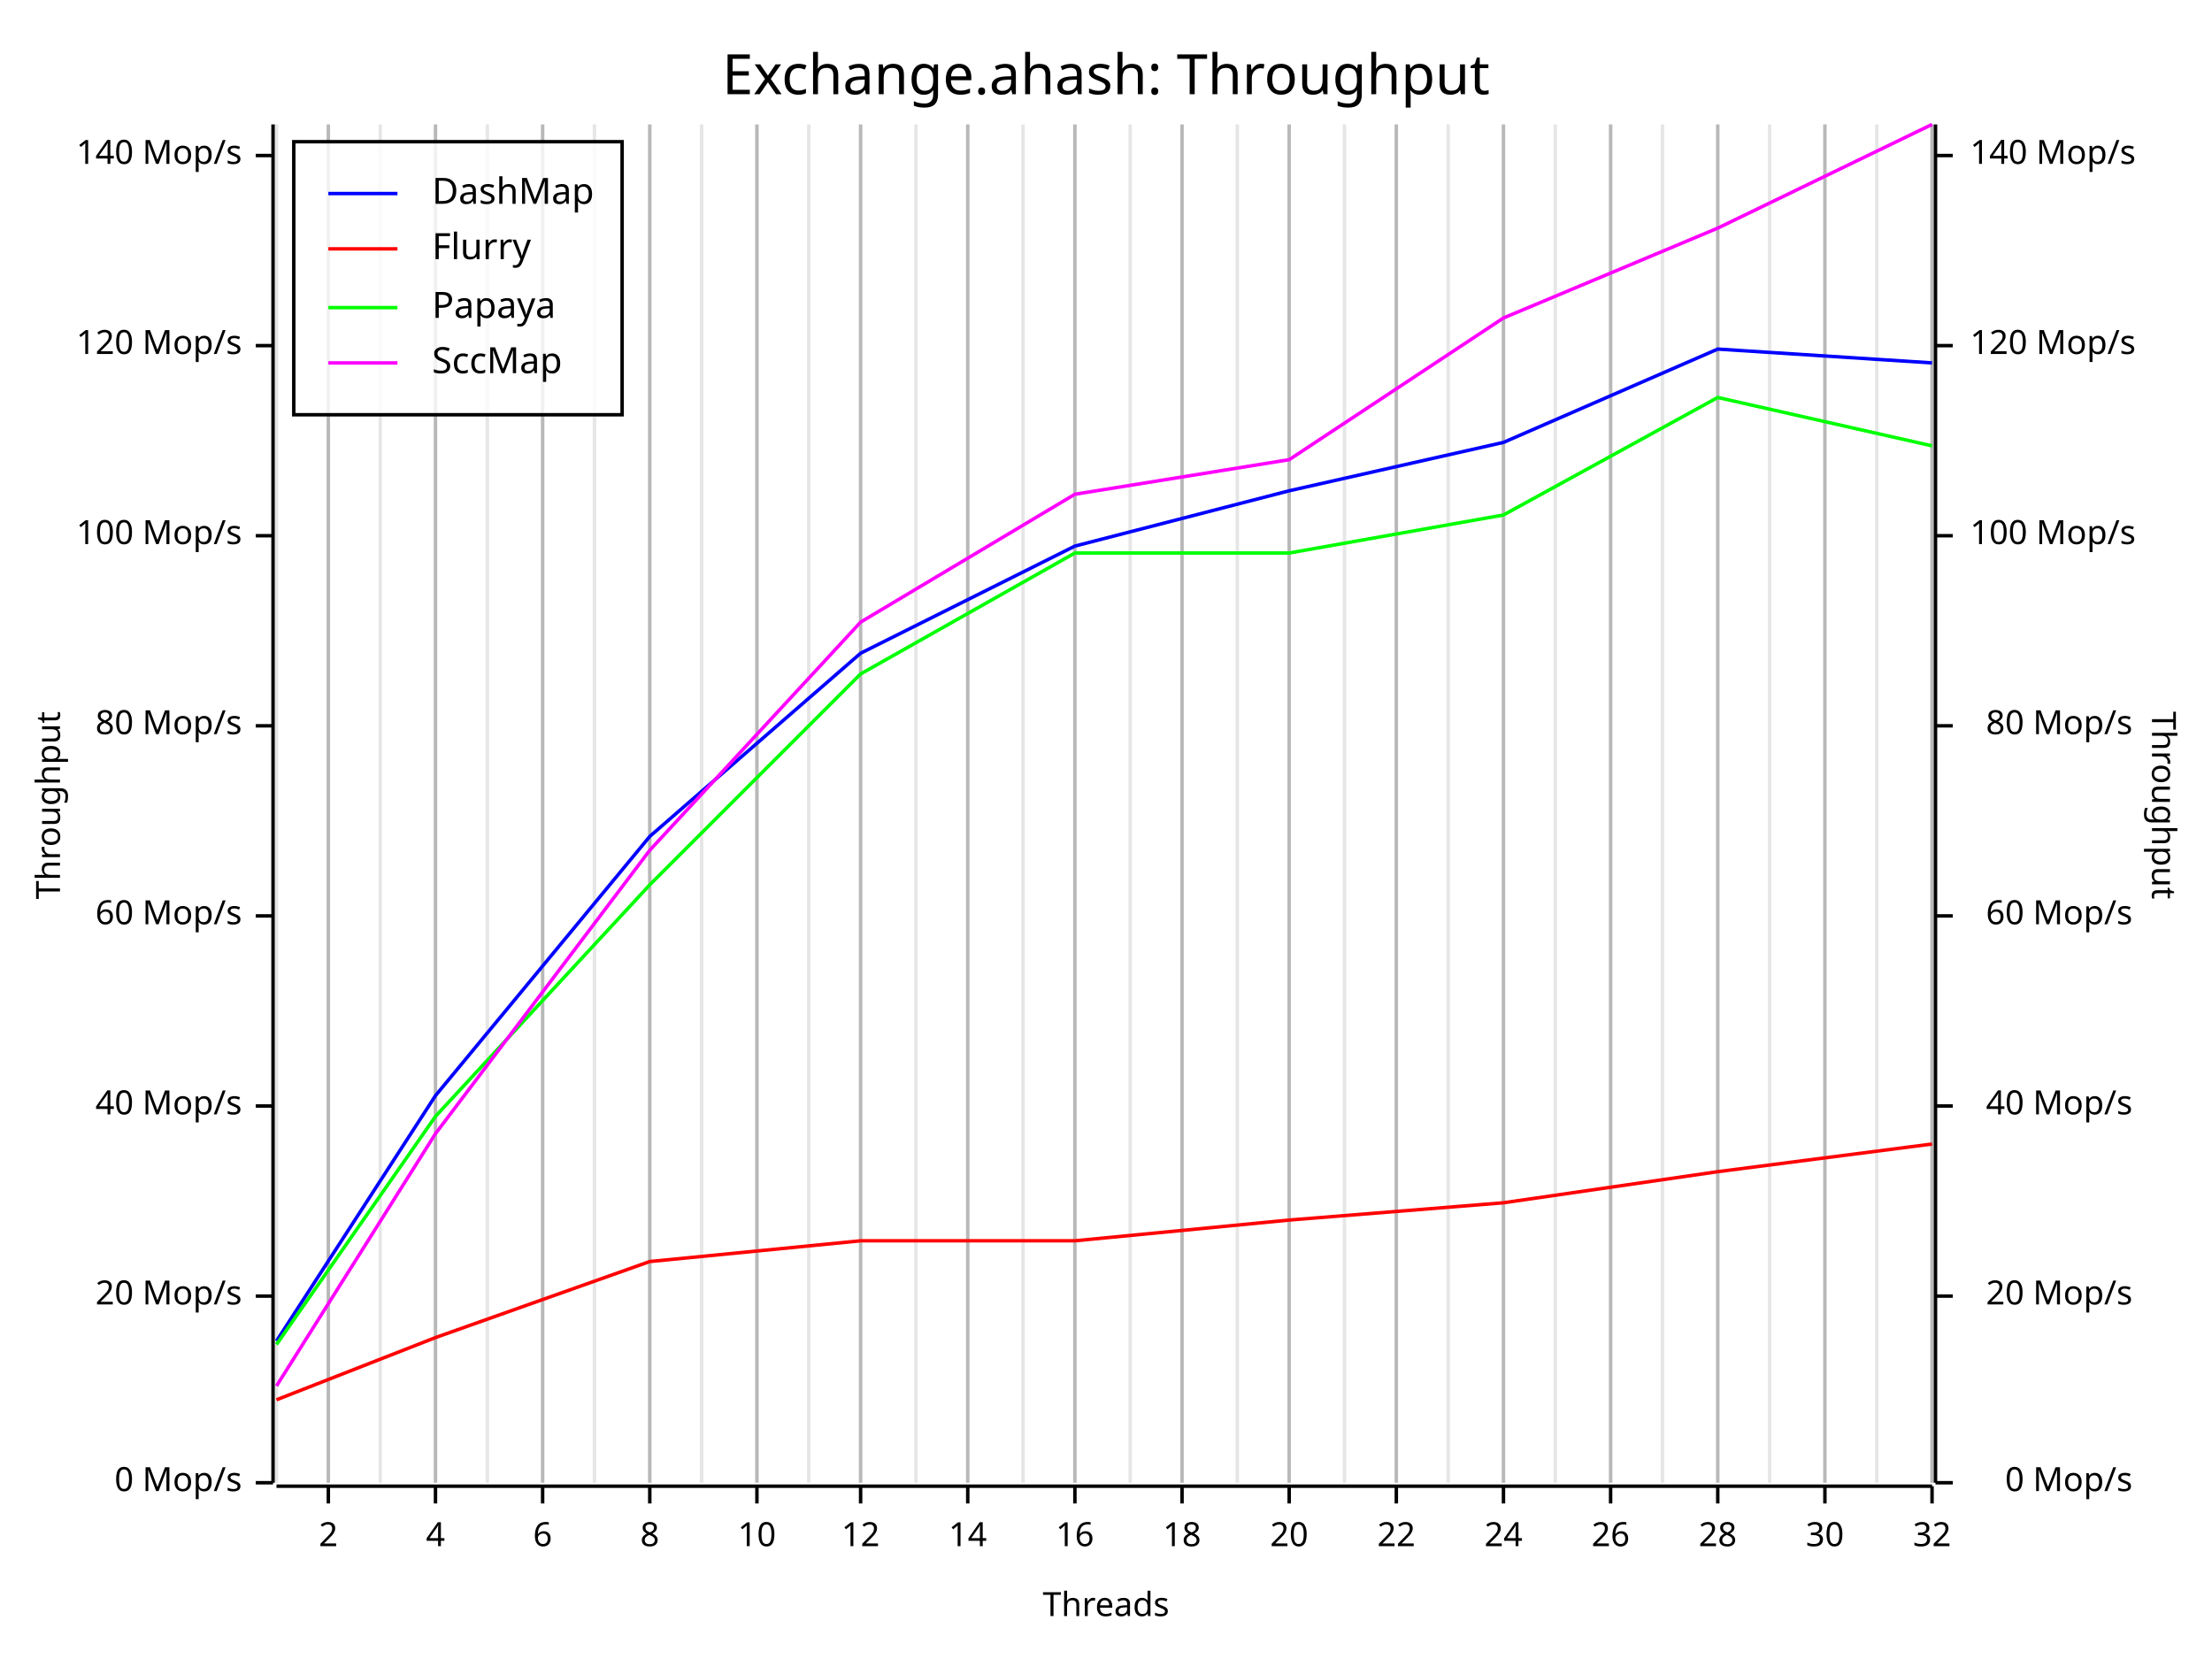
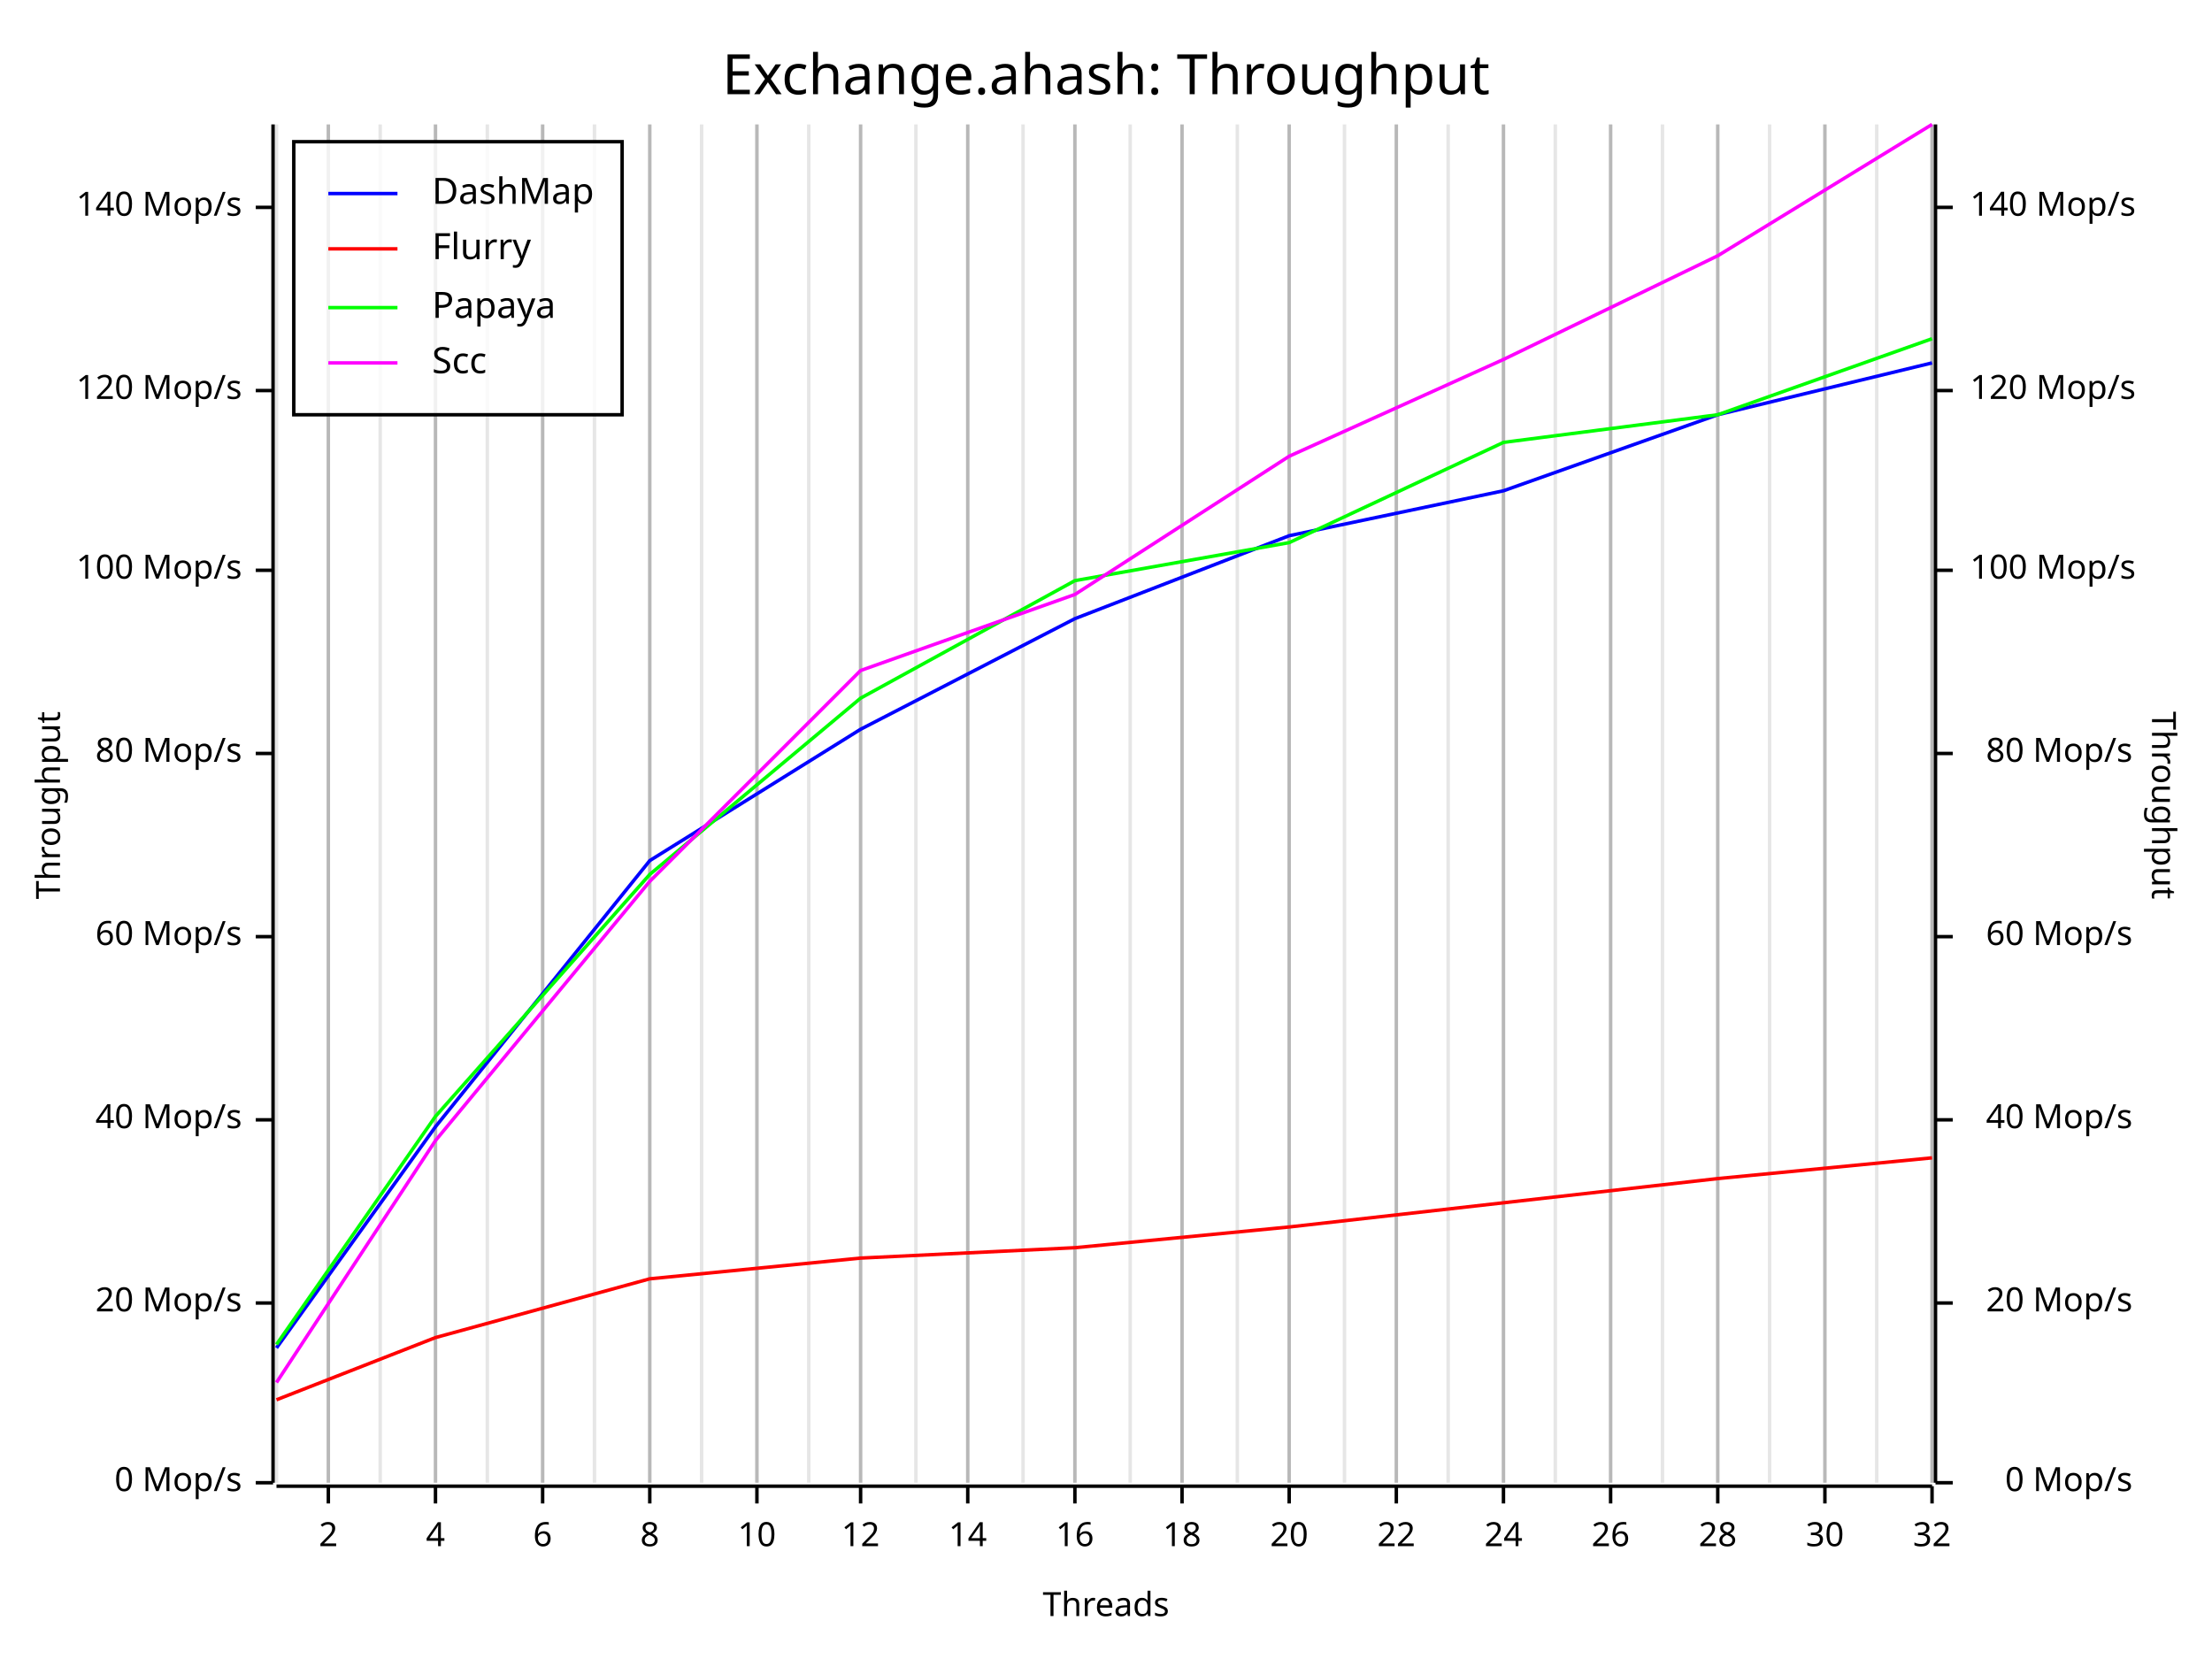
<svg xmlns="http://www.w3.org/2000/svg" width="640" height="480" viewBox="0 0 640 480">
  <rect x="0" y="0" width="640" height="480" opacity="1" fill="#FFFFFF" stroke="none" />
  <text x="320" y="15" dy="0.76em" text-anchor="middle" font-family="Fira Code" font-size="16.129" opacity="1" fill="#000000">
Exchange.ahash: Throughput
</text>
  <line opacity="0.1" stroke="#000000" stroke-width="1" x1="80" y1="429" x2="80" y2="36" />
  <line opacity="0.1" stroke="#000000" stroke-width="1" x1="95" y1="429" x2="95" y2="36" />
  <line opacity="0.1" stroke="#000000" stroke-width="1" x1="110" y1="429" x2="110" y2="36" />
  <line opacity="0.1" stroke="#000000" stroke-width="1" x1="126" y1="429" x2="126" y2="36" />
  <line opacity="0.1" stroke="#000000" stroke-width="1" x1="141" y1="429" x2="141" y2="36" />
  <line opacity="0.1" stroke="#000000" stroke-width="1" x1="157" y1="429" x2="157" y2="36" />
  <line opacity="0.1" stroke="#000000" stroke-width="1" x1="172" y1="429" x2="172" y2="36" />
  <line opacity="0.1" stroke="#000000" stroke-width="1" x1="188" y1="429" x2="188" y2="36" />
  <line opacity="0.1" stroke="#000000" stroke-width="1" x1="203" y1="429" x2="203" y2="36" />
  <line opacity="0.1" stroke="#000000" stroke-width="1" x1="219" y1="429" x2="219" y2="36" />
  <line opacity="0.1" stroke="#000000" stroke-width="1" x1="234" y1="429" x2="234" y2="36" />
  <line opacity="0.1" stroke="#000000" stroke-width="1" x1="249" y1="429" x2="249" y2="36" />
  <line opacity="0.1" stroke="#000000" stroke-width="1" x1="265" y1="429" x2="265" y2="36" />
  <line opacity="0.1" stroke="#000000" stroke-width="1" x1="280" y1="429" x2="280" y2="36" />
  <line opacity="0.1" stroke="#000000" stroke-width="1" x1="296" y1="429" x2="296" y2="36" />
  <line opacity="0.1" stroke="#000000" stroke-width="1" x1="311" y1="429" x2="311" y2="36" />
  <line opacity="0.1" stroke="#000000" stroke-width="1" x1="327" y1="429" x2="327" y2="36" />
  <line opacity="0.1" stroke="#000000" stroke-width="1" x1="342" y1="429" x2="342" y2="36" />
  <line opacity="0.1" stroke="#000000" stroke-width="1" x1="358" y1="429" x2="358" y2="36" />
  <line opacity="0.1" stroke="#000000" stroke-width="1" x1="373" y1="429" x2="373" y2="36" />
  <line opacity="0.1" stroke="#000000" stroke-width="1" x1="389" y1="429" x2="389" y2="36" />
  <line opacity="0.1" stroke="#000000" stroke-width="1" x1="404" y1="429" x2="404" y2="36" />
  <line opacity="0.1" stroke="#000000" stroke-width="1" x1="419" y1="429" x2="419" y2="36" />
  <line opacity="0.1" stroke="#000000" stroke-width="1" x1="435" y1="429" x2="435" y2="36" />
  <line opacity="0.1" stroke="#000000" stroke-width="1" x1="450" y1="429" x2="450" y2="36" />
  <line opacity="0.1" stroke="#000000" stroke-width="1" x1="466" y1="429" x2="466" y2="36" />
  <line opacity="0.1" stroke="#000000" stroke-width="1" x1="481" y1="429" x2="481" y2="36" />
  <line opacity="0.1" stroke="#000000" stroke-width="1" x1="497" y1="429" x2="497" y2="36" />
  <line opacity="0.1" stroke="#000000" stroke-width="1" x1="512" y1="429" x2="512" y2="36" />
  <line opacity="0.1" stroke="#000000" stroke-width="1" x1="528" y1="429" x2="528" y2="36" />
  <line opacity="0.1" stroke="#000000" stroke-width="1" x1="543" y1="429" x2="543" y2="36" />
  <line opacity="0.1" stroke="#000000" stroke-width="1" x1="559" y1="429" x2="559" y2="36" />
  <text x="10" y="233" dy="0.76em" text-anchor="middle" font-family="sans-serif" font-size="9.677" opacity="1" fill="#000000" transform="rotate(270, 10, 233)">
Throughput
</text>
  <text x="320" y="470" dy="-0.5ex" text-anchor="middle" font-family="sans-serif" font-size="9.677" opacity="1" fill="#000000">
Threads
</text>
  <text x="630" y="233" dy="0.76em" text-anchor="middle" font-family="sans-serif" font-size="9.677" opacity="1" fill="#000000" transform="rotate(90, 630, 233)">
Throughput
</text>
  <line opacity="0.2" stroke="#000000" stroke-width="1" x1="95" y1="429" x2="95" y2="36" />
  <line opacity="0.2" stroke="#000000" stroke-width="1" x1="126" y1="429" x2="126" y2="36" />
  <line opacity="0.2" stroke="#000000" stroke-width="1" x1="157" y1="429" x2="157" y2="36" />
  <line opacity="0.2" stroke="#000000" stroke-width="1" x1="188" y1="429" x2="188" y2="36" />
  <line opacity="0.2" stroke="#000000" stroke-width="1" x1="219" y1="429" x2="219" y2="36" />
  <line opacity="0.2" stroke="#000000" stroke-width="1" x1="249" y1="429" x2="249" y2="36" />
  <line opacity="0.2" stroke="#000000" stroke-width="1" x1="280" y1="429" x2="280" y2="36" />
  <line opacity="0.2" stroke="#000000" stroke-width="1" x1="311" y1="429" x2="311" y2="36" />
  <line opacity="0.2" stroke="#000000" stroke-width="1" x1="342" y1="429" x2="342" y2="36" />
  <line opacity="0.2" stroke="#000000" stroke-width="1" x1="373" y1="429" x2="373" y2="36" />
  <line opacity="0.2" stroke="#000000" stroke-width="1" x1="404" y1="429" x2="404" y2="36" />
  <line opacity="0.2" stroke="#000000" stroke-width="1" x1="435" y1="429" x2="435" y2="36" />
  <line opacity="0.2" stroke="#000000" stroke-width="1" x1="466" y1="429" x2="466" y2="36" />
  <line opacity="0.2" stroke="#000000" stroke-width="1" x1="497" y1="429" x2="497" y2="36" />
  <line opacity="0.2" stroke="#000000" stroke-width="1" x1="528" y1="429" x2="528" y2="36" />
  <line opacity="0.2" stroke="#000000" stroke-width="1" x1="559" y1="429" x2="559" y2="36" />
  <polyline fill="none" opacity="1" stroke="#000000" stroke-width="1" points="79,36 79,429 " />
  <text x="70" y="429" dy="0.5ex" text-anchor="end" font-family="sans-serif" font-size="9.677" opacity="1" fill="#000000">
0 Mop/s
</text>
  <polyline fill="none" opacity="1" stroke="#000000" stroke-width="1" points="74,429 79,429 " />
-   <text x="70" y="375" dy="0.5ex" text-anchor="end" font-family="sans-serif" font-size="9.677" opacity="1" fill="#000000">
+   <text x="70" y="377" dy="0.5ex" text-anchor="end" font-family="sans-serif" font-size="9.677" opacity="1" fill="#000000">
20 Mop/s
</text>
-   <polyline fill="none" opacity="1" stroke="#000000" stroke-width="1" points="74,375 79,375 " />
-   <text x="70" y="320" dy="0.5ex" text-anchor="end" font-family="sans-serif" font-size="9.677" opacity="1" fill="#000000">
+   <polyline fill="none" opacity="1" stroke="#000000" stroke-width="1" points="74,377 79,377 " />
+   <text x="70" y="324" dy="0.5ex" text-anchor="end" font-family="sans-serif" font-size="9.677" opacity="1" fill="#000000">
40 Mop/s
</text>
-   <polyline fill="none" opacity="1" stroke="#000000" stroke-width="1" points="74,320 79,320 " />
-   <text x="70" y="265" dy="0.5ex" text-anchor="end" font-family="sans-serif" font-size="9.677" opacity="1" fill="#000000">
+   <polyline fill="none" opacity="1" stroke="#000000" stroke-width="1" points="74,324 79,324 " />
+   <text x="70" y="271" dy="0.5ex" text-anchor="end" font-family="sans-serif" font-size="9.677" opacity="1" fill="#000000">
60 Mop/s
</text>
-   <polyline fill="none" opacity="1" stroke="#000000" stroke-width="1" points="74,265 79,265 " />
-   <text x="70" y="210" dy="0.5ex" text-anchor="end" font-family="sans-serif" font-size="9.677" opacity="1" fill="#000000">
+   <polyline fill="none" opacity="1" stroke="#000000" stroke-width="1" points="74,271 79,271 " />
+   <text x="70" y="218" dy="0.5ex" text-anchor="end" font-family="sans-serif" font-size="9.677" opacity="1" fill="#000000">
80 Mop/s
</text>
-   <polyline fill="none" opacity="1" stroke="#000000" stroke-width="1" points="74,210 79,210 " />
-   <text x="70" y="155" dy="0.5ex" text-anchor="end" font-family="sans-serif" font-size="9.677" opacity="1" fill="#000000">
+   <polyline fill="none" opacity="1" stroke="#000000" stroke-width="1" points="74,218 79,218 " />
+   <text x="70" y="165" dy="0.5ex" text-anchor="end" font-family="sans-serif" font-size="9.677" opacity="1" fill="#000000">
100 Mop/s
</text>
-   <polyline fill="none" opacity="1" stroke="#000000" stroke-width="1" points="74,155 79,155 " />
-   <text x="70" y="100" dy="0.5ex" text-anchor="end" font-family="sans-serif" font-size="9.677" opacity="1" fill="#000000">
+   <polyline fill="none" opacity="1" stroke="#000000" stroke-width="1" points="74,165 79,165 " />
+   <text x="70" y="113" dy="0.5ex" text-anchor="end" font-family="sans-serif" font-size="9.677" opacity="1" fill="#000000">
120 Mop/s
</text>
-   <polyline fill="none" opacity="1" stroke="#000000" stroke-width="1" points="74,100 79,100 " />
-   <text x="70" y="45" dy="0.5ex" text-anchor="end" font-family="sans-serif" font-size="9.677" opacity="1" fill="#000000">
+   <polyline fill="none" opacity="1" stroke="#000000" stroke-width="1" points="74,113 79,113 " />
+   <text x="70" y="60" dy="0.5ex" text-anchor="end" font-family="sans-serif" font-size="9.677" opacity="1" fill="#000000">
140 Mop/s
</text>
-   <polyline fill="none" opacity="1" stroke="#000000" stroke-width="1" points="74,45 79,45 " />
+   <polyline fill="none" opacity="1" stroke="#000000" stroke-width="1" points="74,60 79,60 " />
  <polyline fill="none" opacity="1" stroke="#000000" stroke-width="1" points="80,430 559,430 " />
  <text x="95" y="440" dy="0.76em" text-anchor="middle" font-family="sans-serif" font-size="9.677" opacity="1" fill="#000000">
2
</text>
  <polyline fill="none" opacity="1" stroke="#000000" stroke-width="1" points="95,430 95,435 " />
  <text x="126" y="440" dy="0.76em" text-anchor="middle" font-family="sans-serif" font-size="9.677" opacity="1" fill="#000000">
4
</text>
  <polyline fill="none" opacity="1" stroke="#000000" stroke-width="1" points="126,430 126,435 " />
  <text x="157" y="440" dy="0.76em" text-anchor="middle" font-family="sans-serif" font-size="9.677" opacity="1" fill="#000000">
6
</text>
  <polyline fill="none" opacity="1" stroke="#000000" stroke-width="1" points="157,430 157,435 " />
  <text x="188" y="440" dy="0.76em" text-anchor="middle" font-family="sans-serif" font-size="9.677" opacity="1" fill="#000000">
8
</text>
  <polyline fill="none" opacity="1" stroke="#000000" stroke-width="1" points="188,430 188,435 " />
  <text x="219" y="440" dy="0.76em" text-anchor="middle" font-family="sans-serif" font-size="9.677" opacity="1" fill="#000000">
10
</text>
  <polyline fill="none" opacity="1" stroke="#000000" stroke-width="1" points="219,430 219,435 " />
  <text x="249" y="440" dy="0.76em" text-anchor="middle" font-family="sans-serif" font-size="9.677" opacity="1" fill="#000000">
12
</text>
  <polyline fill="none" opacity="1" stroke="#000000" stroke-width="1" points="249,430 249,435 " />
  <text x="280" y="440" dy="0.76em" text-anchor="middle" font-family="sans-serif" font-size="9.677" opacity="1" fill="#000000">
14
</text>
  <polyline fill="none" opacity="1" stroke="#000000" stroke-width="1" points="280,430 280,435 " />
  <text x="311" y="440" dy="0.76em" text-anchor="middle" font-family="sans-serif" font-size="9.677" opacity="1" fill="#000000">
16
</text>
  <polyline fill="none" opacity="1" stroke="#000000" stroke-width="1" points="311,430 311,435 " />
  <text x="342" y="440" dy="0.76em" text-anchor="middle" font-family="sans-serif" font-size="9.677" opacity="1" fill="#000000">
18
</text>
  <polyline fill="none" opacity="1" stroke="#000000" stroke-width="1" points="342,430 342,435 " />
  <text x="373" y="440" dy="0.76em" text-anchor="middle" font-family="sans-serif" font-size="9.677" opacity="1" fill="#000000">
20
</text>
  <polyline fill="none" opacity="1" stroke="#000000" stroke-width="1" points="373,430 373,435 " />
  <text x="404" y="440" dy="0.76em" text-anchor="middle" font-family="sans-serif" font-size="9.677" opacity="1" fill="#000000">
22
</text>
  <polyline fill="none" opacity="1" stroke="#000000" stroke-width="1" points="404,430 404,435 " />
  <text x="435" y="440" dy="0.76em" text-anchor="middle" font-family="sans-serif" font-size="9.677" opacity="1" fill="#000000">
24
</text>
  <polyline fill="none" opacity="1" stroke="#000000" stroke-width="1" points="435,430 435,435 " />
  <text x="466" y="440" dy="0.76em" text-anchor="middle" font-family="sans-serif" font-size="9.677" opacity="1" fill="#000000">
26
</text>
  <polyline fill="none" opacity="1" stroke="#000000" stroke-width="1" points="466,430 466,435 " />
  <text x="497" y="440" dy="0.76em" text-anchor="middle" font-family="sans-serif" font-size="9.677" opacity="1" fill="#000000">
28
</text>
  <polyline fill="none" opacity="1" stroke="#000000" stroke-width="1" points="497,430 497,435 " />
  <text x="528" y="440" dy="0.76em" text-anchor="middle" font-family="sans-serif" font-size="9.677" opacity="1" fill="#000000">
30
</text>
  <polyline fill="none" opacity="1" stroke="#000000" stroke-width="1" points="528,430 528,435 " />
  <text x="559" y="440" dy="0.76em" text-anchor="middle" font-family="sans-serif" font-size="9.677" opacity="1" fill="#000000">
32
</text>
  <polyline fill="none" opacity="1" stroke="#000000" stroke-width="1" points="559,430 559,435 " />
  <polyline fill="none" opacity="1" stroke="#000000" stroke-width="1" points="560,36 560,429 " />
  <text x="617" y="429" dy="0.5ex" text-anchor="end" font-family="sans-serif" font-size="9.677" opacity="1" fill="#000000">
0 Mop/s
</text>
  <polyline fill="none" opacity="1" stroke="#000000" stroke-width="1" points="560,429 565,429 " />
-   <text x="617" y="375" dy="0.5ex" text-anchor="end" font-family="sans-serif" font-size="9.677" opacity="1" fill="#000000">
+   <text x="617" y="377" dy="0.5ex" text-anchor="end" font-family="sans-serif" font-size="9.677" opacity="1" fill="#000000">
20 Mop/s
</text>
-   <polyline fill="none" opacity="1" stroke="#000000" stroke-width="1" points="560,375 565,375 " />
-   <text x="617" y="320" dy="0.5ex" text-anchor="end" font-family="sans-serif" font-size="9.677" opacity="1" fill="#000000">
+   <polyline fill="none" opacity="1" stroke="#000000" stroke-width="1" points="560,377 565,377 " />
+   <text x="617" y="324" dy="0.5ex" text-anchor="end" font-family="sans-serif" font-size="9.677" opacity="1" fill="#000000">
40 Mop/s
</text>
-   <polyline fill="none" opacity="1" stroke="#000000" stroke-width="1" points="560,320 565,320 " />
-   <text x="617" y="265" dy="0.5ex" text-anchor="end" font-family="sans-serif" font-size="9.677" opacity="1" fill="#000000">
+   <polyline fill="none" opacity="1" stroke="#000000" stroke-width="1" points="560,324 565,324 " />
+   <text x="617" y="271" dy="0.5ex" text-anchor="end" font-family="sans-serif" font-size="9.677" opacity="1" fill="#000000">
60 Mop/s
</text>
-   <polyline fill="none" opacity="1" stroke="#000000" stroke-width="1" points="560,265 565,265 " />
-   <text x="617" y="210" dy="0.5ex" text-anchor="end" font-family="sans-serif" font-size="9.677" opacity="1" fill="#000000">
+   <polyline fill="none" opacity="1" stroke="#000000" stroke-width="1" points="560,271 565,271 " />
+   <text x="617" y="218" dy="0.5ex" text-anchor="end" font-family="sans-serif" font-size="9.677" opacity="1" fill="#000000">
80 Mop/s
</text>
-   <polyline fill="none" opacity="1" stroke="#000000" stroke-width="1" points="560,210 565,210 " />
-   <text x="570" y="155" dy="0.5ex" text-anchor="start" font-family="sans-serif" font-size="9.677" opacity="1" fill="#000000">
+   <polyline fill="none" opacity="1" stroke="#000000" stroke-width="1" points="560,218 565,218 " />
+   <text x="570" y="165" dy="0.5ex" text-anchor="start" font-family="sans-serif" font-size="9.677" opacity="1" fill="#000000">
100 Mop/s
</text>
-   <polyline fill="none" opacity="1" stroke="#000000" stroke-width="1" points="560,155 565,155 " />
-   <text x="570" y="100" dy="0.5ex" text-anchor="start" font-family="sans-serif" font-size="9.677" opacity="1" fill="#000000">
+   <polyline fill="none" opacity="1" stroke="#000000" stroke-width="1" points="560,165 565,165 " />
+   <text x="570" y="113" dy="0.5ex" text-anchor="start" font-family="sans-serif" font-size="9.677" opacity="1" fill="#000000">
120 Mop/s
</text>
-   <polyline fill="none" opacity="1" stroke="#000000" stroke-width="1" points="560,100 565,100 " />
-   <text x="570" y="45" dy="0.5ex" text-anchor="start" font-family="sans-serif" font-size="9.677" opacity="1" fill="#000000">
+   <polyline fill="none" opacity="1" stroke="#000000" stroke-width="1" points="560,113 565,113 " />
+   <text x="570" y="60" dy="0.5ex" text-anchor="start" font-family="sans-serif" font-size="9.677" opacity="1" fill="#000000">
140 Mop/s
</text>
-   <polyline fill="none" opacity="1" stroke="#000000" stroke-width="1" points="560,45 565,45 " />
-   <polyline fill="none" opacity="1" stroke="#0000FF" stroke-width="1" points="80,388 126,317 188,242 249,189 311,158 373,142 435,128 497,101 559,105 " />
-   <polyline fill="none" opacity="1" stroke="#FF0000" stroke-width="1" points="80,405 126,387 188,365 249,359 311,359 373,353 435,348 497,339 559,331 " />
-   <polyline fill="none" opacity="1" stroke="#00FF00" stroke-width="1" points="80,389 126,323 188,256 249,195 311,160 373,160 435,149 497,115 559,129 " />
-   <polyline fill="none" opacity="1" stroke="#FF00FF" stroke-width="1" points="80,401 126,328 188,246 249,180 311,143 373,133 435,92 497,66 559,36 " />
+   <polyline fill="none" opacity="1" stroke="#000000" stroke-width="1" points="560,60 565,60 " />
+   <polyline fill="none" opacity="1" stroke="#0000FF" stroke-width="1" points="80,390 126,326 188,249 249,211 311,179 373,155 435,142 497,120 559,105 " />
+   <polyline fill="none" opacity="1" stroke="#FF0000" stroke-width="1" points="80,405 126,387 188,370 249,364 311,361 373,355 435,348 497,341 559,335 " />
+   <polyline fill="none" opacity="1" stroke="#00FF00" stroke-width="1" points="80,389 126,323 188,253 249,202 311,168 373,157 435,128 497,120 559,98 " />
+   <polyline fill="none" opacity="1" stroke="#FF00FF" stroke-width="1" points="80,400 126,330 188,255 249,194 311,172 373,132 435,104 497,74 559,36 " />
  <rect x="85" y="41" width="95" height="79" opacity="0.8" fill="#FFFFFF" stroke="none" />
  <rect x="85" y="41" width="95" height="79" opacity="1" fill="none" stroke="#000000" />
  <text x="125" y="51" dy="0.76em" text-anchor="start" font-family="Fira Code" font-size="10.484" opacity="1" fill="#000000">
DashMap
</text>
  <text x="125" y="67" dy="0.76em" text-anchor="start" font-family="Fira Code" font-size="10.484" opacity="1" fill="#000000">
Flurry
</text>
  <text x="125" y="84" dy="0.76em" text-anchor="start" font-family="Fira Code" font-size="10.484" opacity="1" fill="#000000">
Papaya
</text>
  <text x="125" y="100" dy="0.76em" text-anchor="start" font-family="Fira Code" font-size="10.484" opacity="1" fill="#000000">
- SccMap
+ Scc
</text>
  <polyline fill="none" opacity="1" stroke="#0000FF" stroke-width="1" points="95,56 115,56 " />
  <polyline fill="none" opacity="1" stroke="#FF0000" stroke-width="1" points="95,72 115,72 " />
  <polyline fill="none" opacity="1" stroke="#00FF00" stroke-width="1" points="95,89 115,89 " />
  <polyline fill="none" opacity="1" stroke="#FF00FF" stroke-width="1" points="95,105 115,105 " />
</svg>
